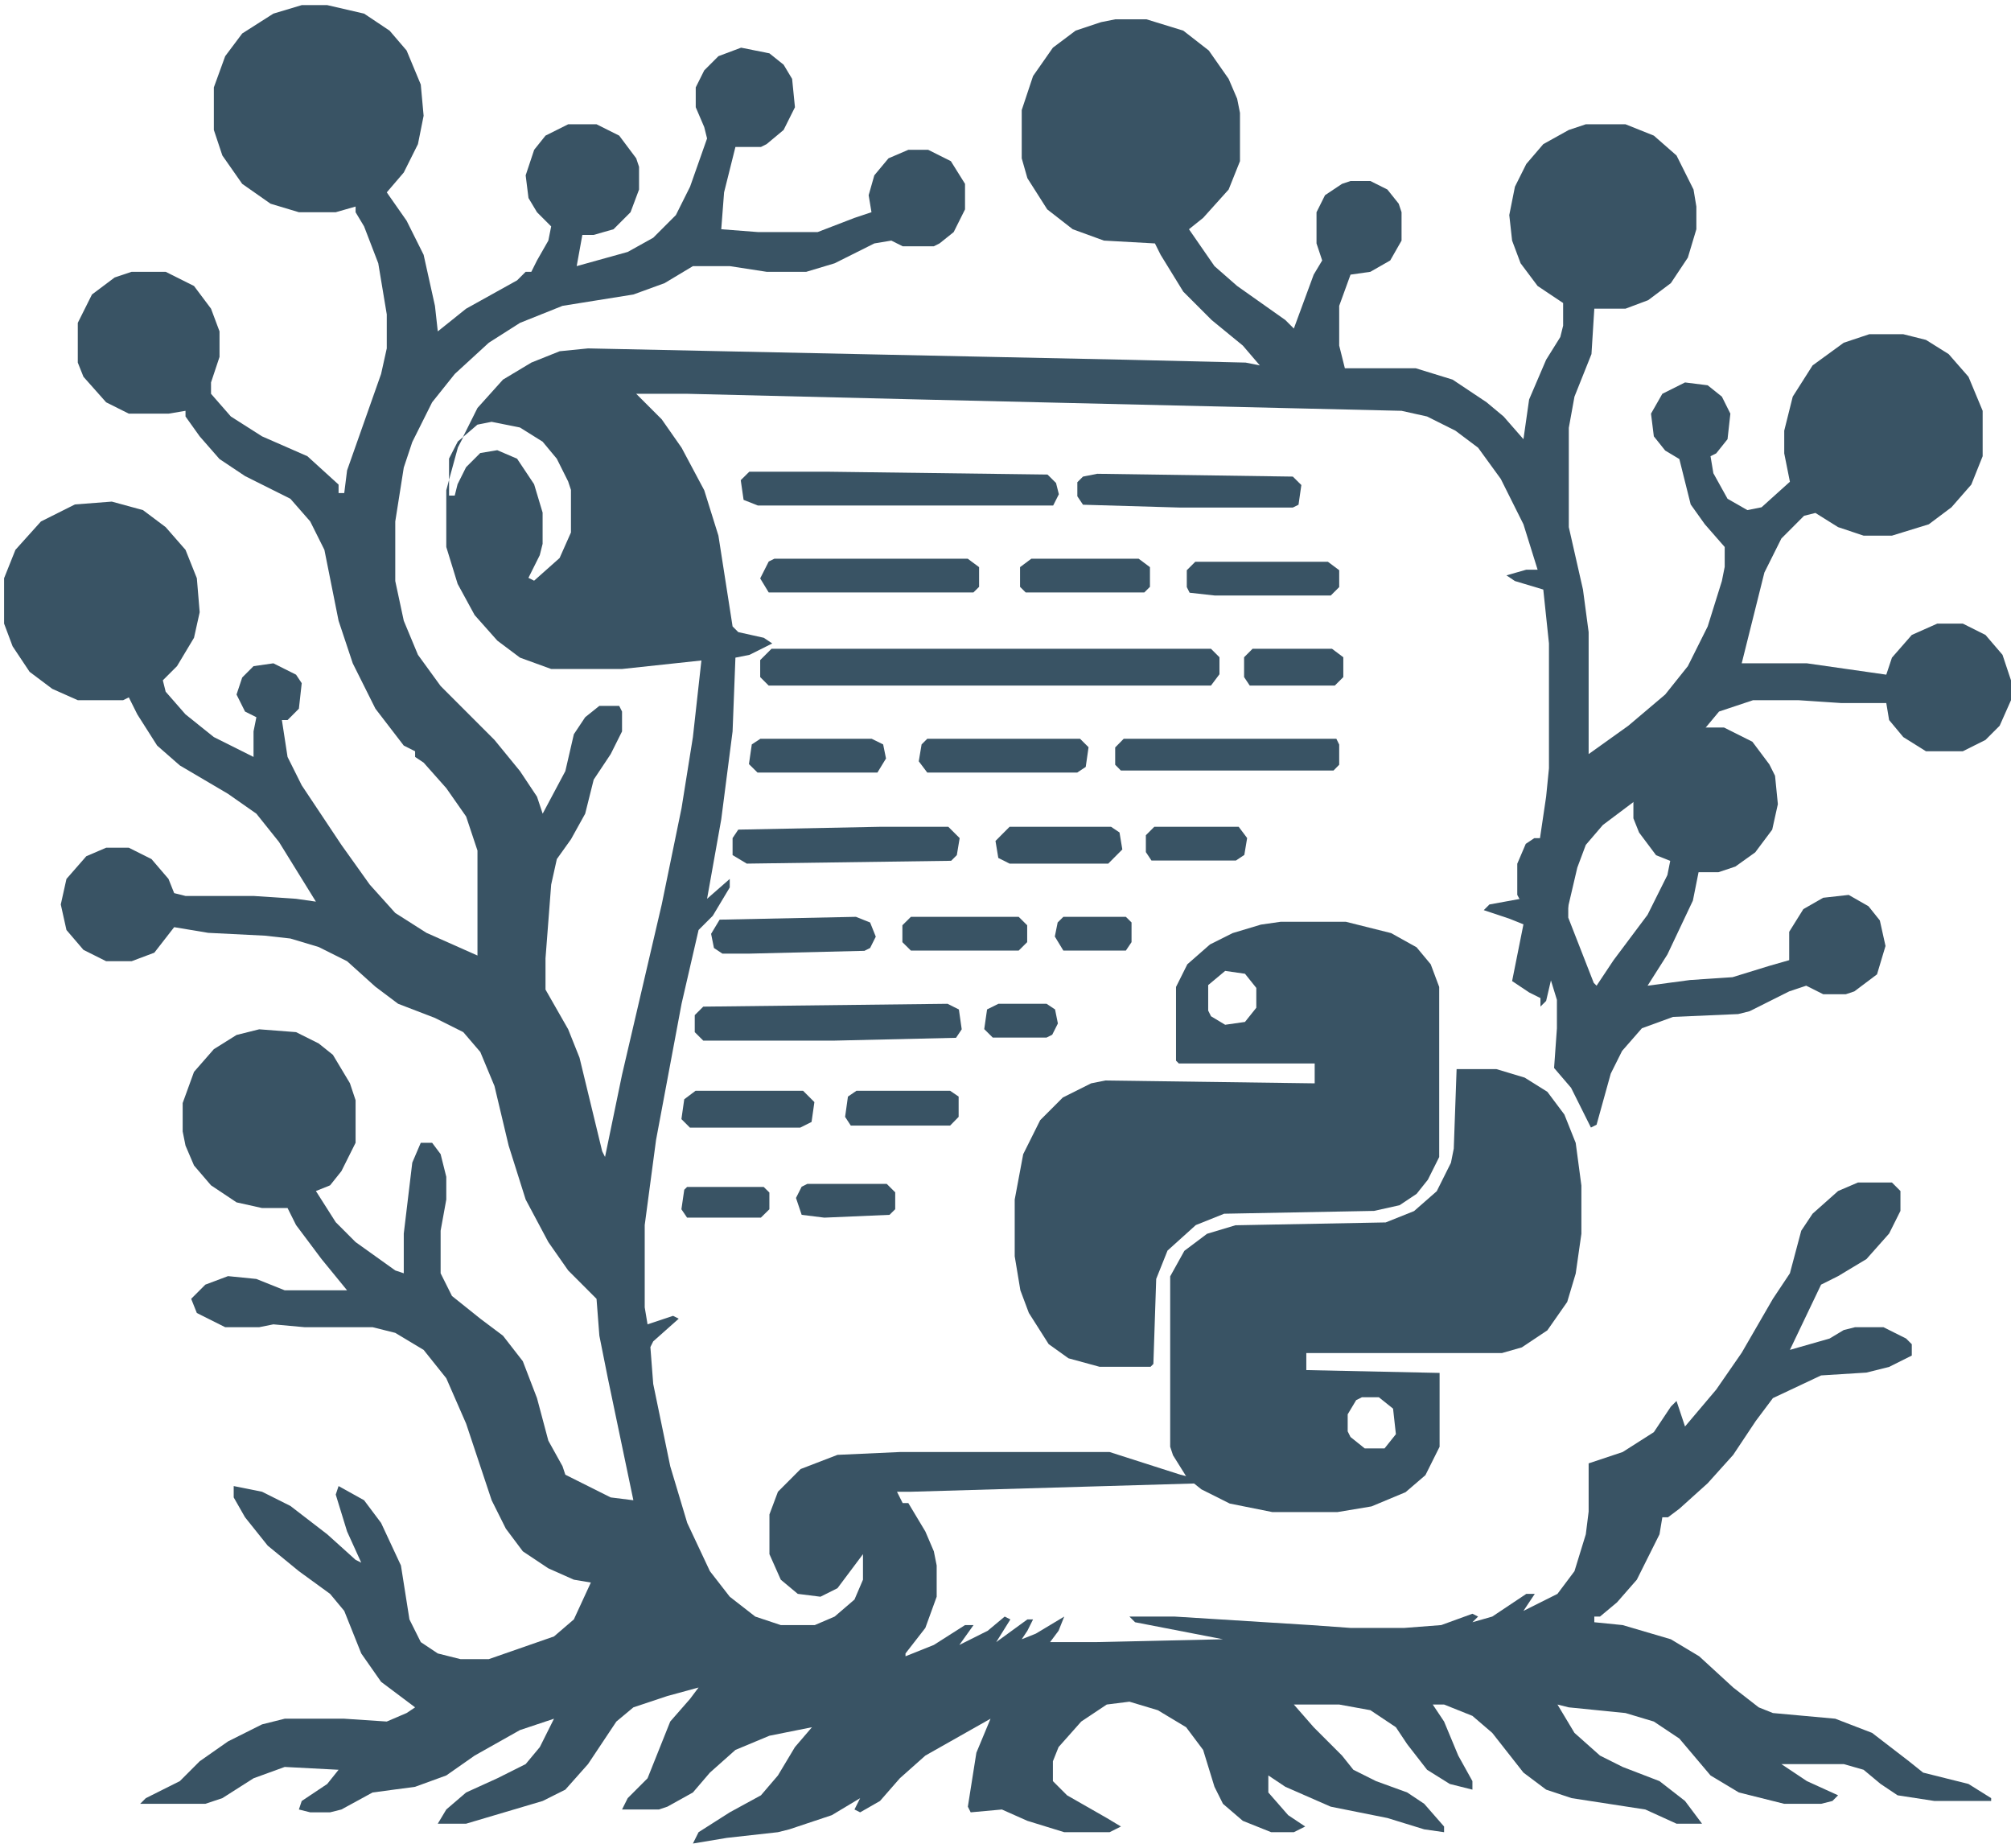
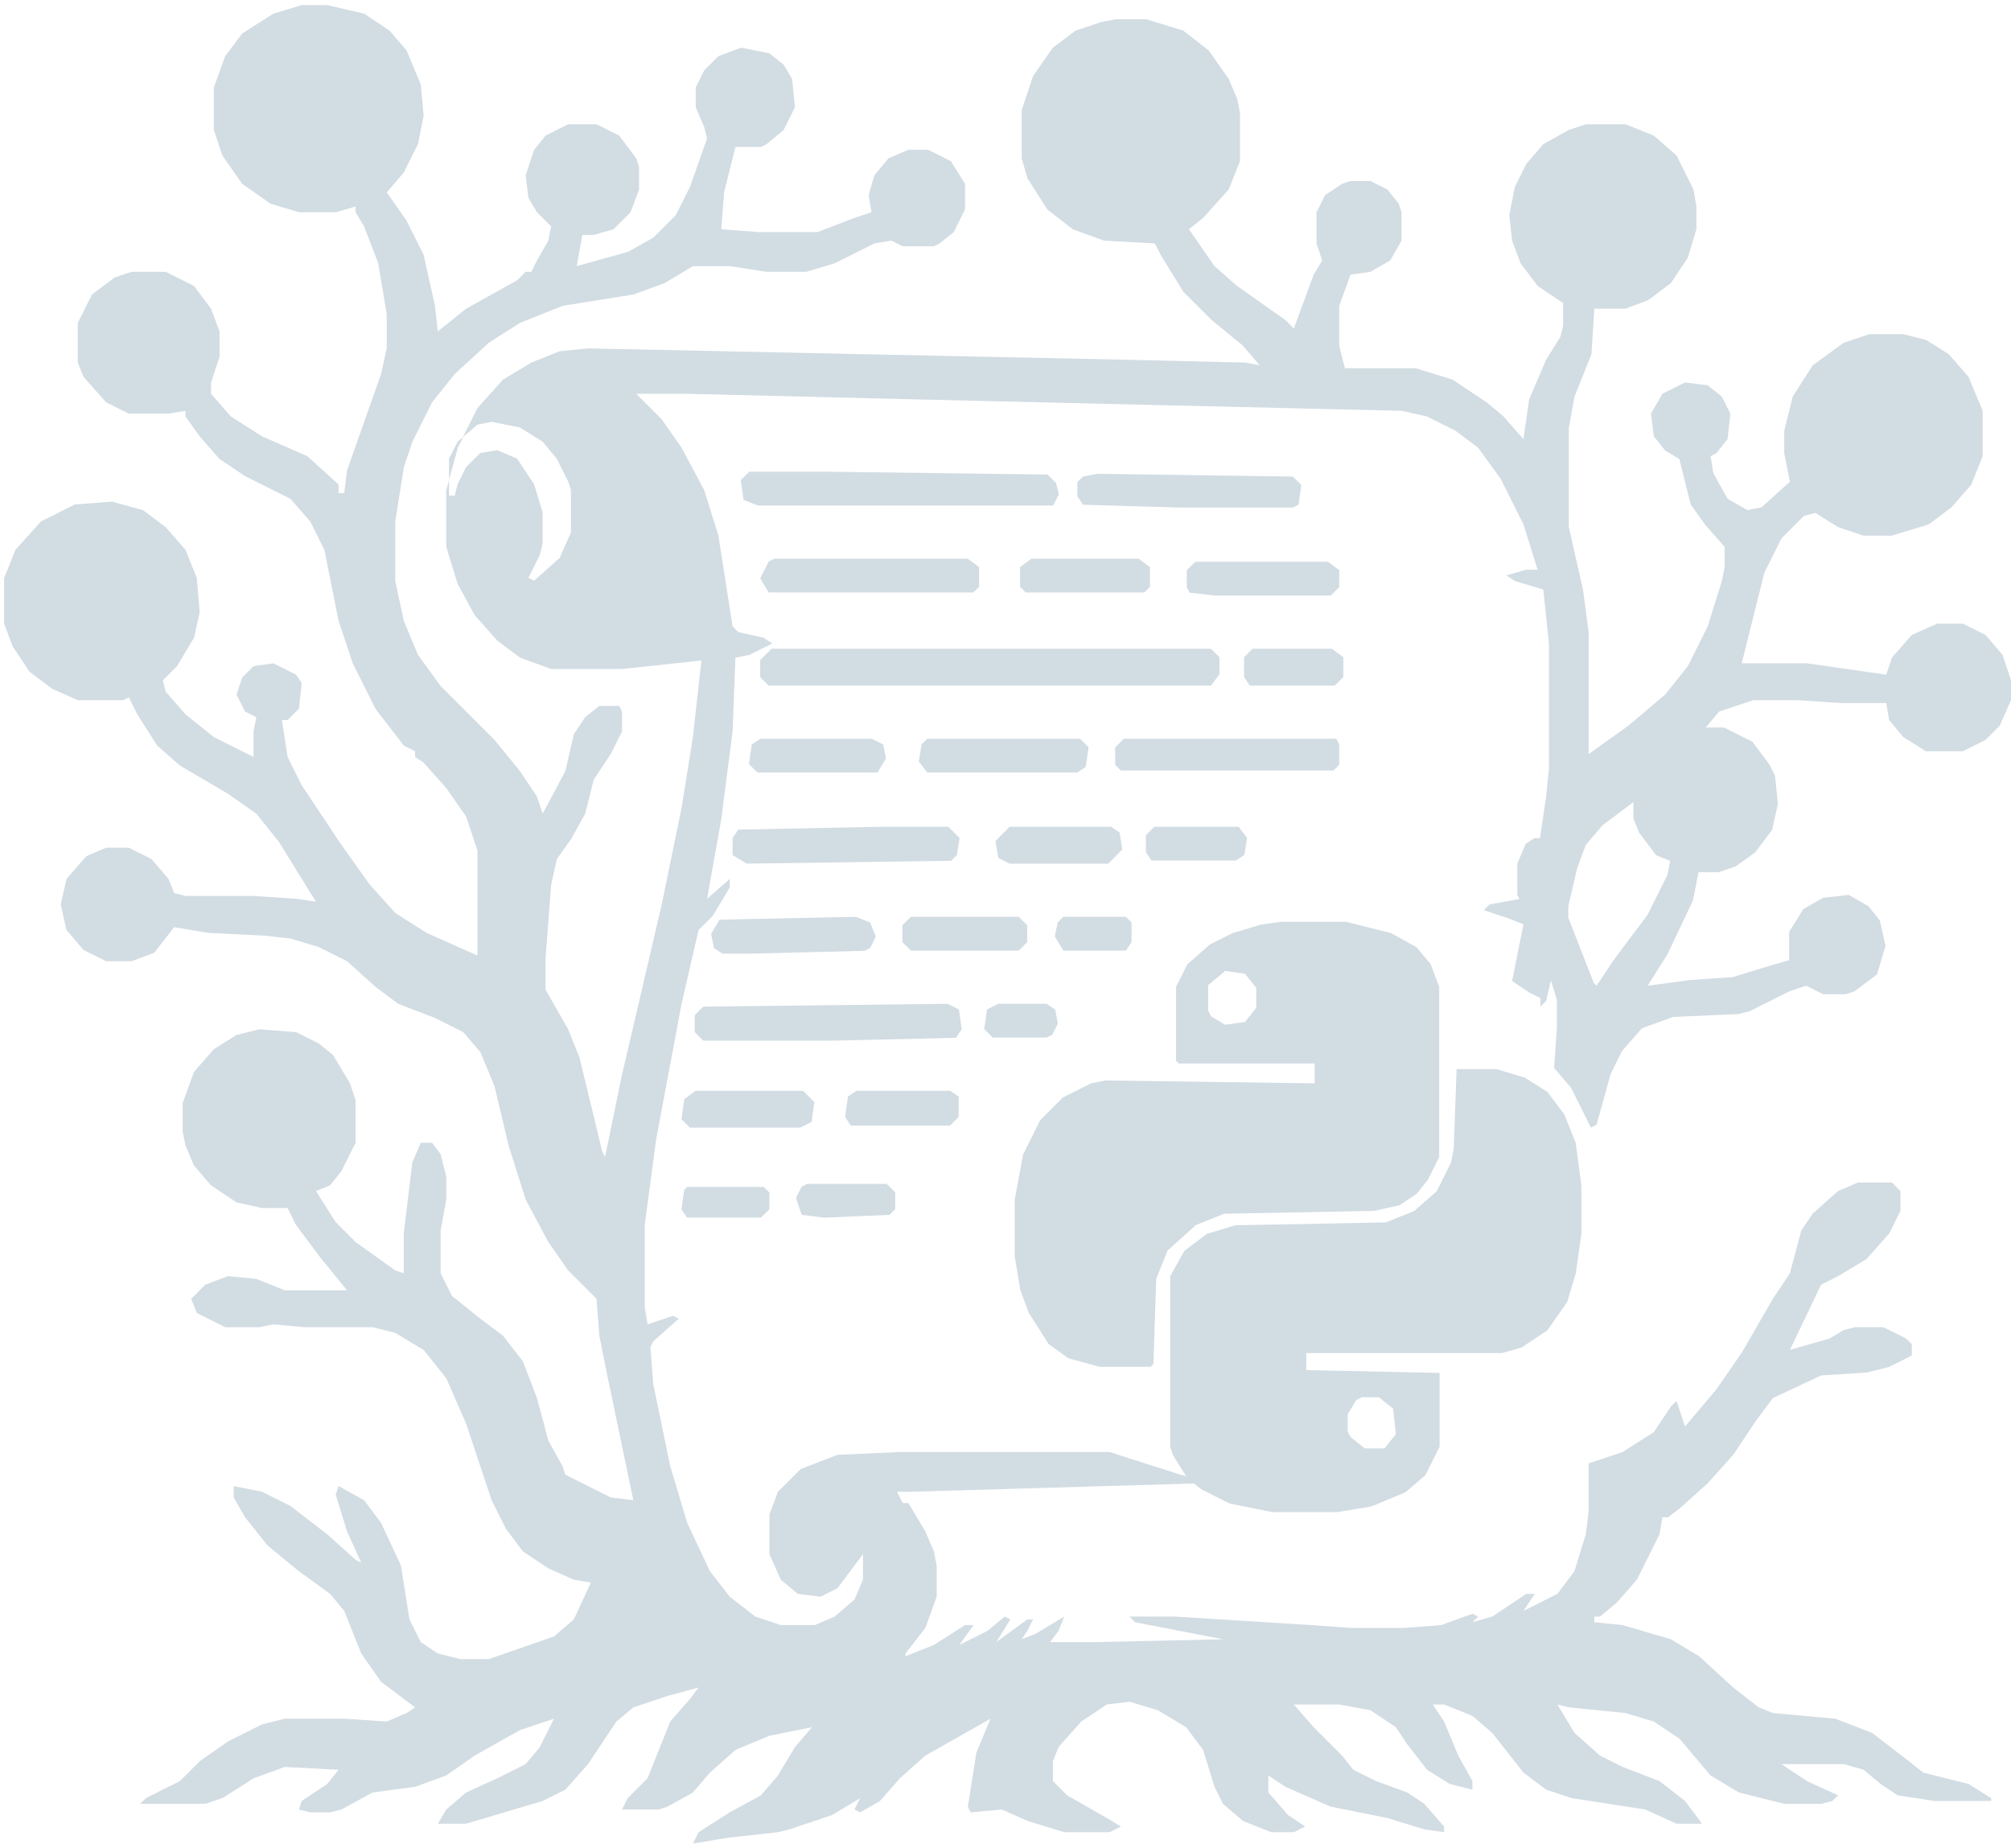
- <svg xmlns="http://www.w3.org/2000/svg" width="1966" height="1806" xml:space="preserve" overflow="hidden">
-   <g transform="translate(-962 -334)">
-     <g>
-       <path d="M1256.97 339 1281.92 339 1317.94 347.319 1342.88 363.958 1359.51 383.37 1373.36 416.648 1376.14 447.153 1370.59 474.884 1356.74 502.616 1340.11 522.028 1359.51 549.759 1376.14 583.037 1387.22 632.954 1389.99 657.912 1417.7 635.727 1467.58 607.996 1475.9 599.676 1481.44 599.676 1486.98 588.584 1498.07 569.171 1500.84 555.306 1486.98 541.44 1478.67 527.574 1475.9 505.389 1484.21 480.431 1495.3 466.565 1517.47 455.472 1545.18 455.472 1567.35 466.565 1583.97 488.75 1586.75 497.069 1586.75 519.254 1578.43 541.44 1561.8 558.079 1542.41 563.625 1531.32 563.625 1525.78 594.129 1575.66 580.264 1600.6 566.398 1622.77 544.213 1636.63 516.481 1653.25 469.338 1650.48 458.245 1642.17 438.833 1642.17 419.421 1650.48 402.782 1664.34 388.917 1686.51 380.597 1714.22 386.144 1728.08 397.236 1736.39 411.102 1739.16 438.833 1728.08 461.019 1711.45 474.884 1705.91 477.657 1680.97 477.657 1669.88 522.028 1667.11 558.079 1703.14 560.852 1761.33 560.852 1797.36 546.986 1813.98 541.44 1811.21 524.801 1816.75 505.389 1830.61 488.75 1850.01 480.431 1869.41 480.431 1891.58 491.523 1905.43 513.708 1905.43 538.667 1894.35 560.852 1880.49 571.944 1874.95 574.718 1844.47 574.718 1833.38 569.171 1816.75 571.944 1777.96 591.356 1750.25 599.676 1711.45 599.676 1675.42 594.129 1639.4 594.129 1611.69 610.769 1581.2 621.861 1511.92 632.954 1470.36 649.593 1439.87 669.005 1406.62 699.51 1384.45 727.241 1365.05 766.065 1356.74 791.023 1348.42 843.713 1348.42 901.949 1356.74 940.773 1370.59 974.051 1392.76 1004.56 1445.42 1057.25 1470.36 1087.75 1486.98 1112.71 1492.53 1129.35 1514.69 1087.75 1523.01 1051.7 1534.09 1035.06 1547.95 1023.97 1567.35 1023.97 1570.12 1029.51 1570.12 1048.93 1559.03 1071.11 1542.41 1096.07 1534.09 1129.35 1520.24 1154.31 1506.38 1173.72 1500.84 1198.68 1495.3 1270.78 1495.3 1301.28 1517.47 1340.11 1528.55 1367.84 1550.72 1459.35 1553.49 1464.9 1570.12 1384.48 1608.92 1218.09 1628.31 1123.8 1639.4 1054.47 1647.71 979.597 1570.12 987.917 1500.84 987.917 1470.36 976.824 1448.19 960.185 1426.02 935.227 1409.39 904.722 1398.3 868.672 1398.3 813.208 1401.02 803.034 1401.02 818.416 1406.56 818.416 1409.33 807.324 1417.64 790.685 1431.5 776.819 1448.13 774.046 1467.52 782.365 1484.15 807.324 1492.47 835.055 1492.47 865.56 1489.69 876.653 1478.61 898.838 1484.15 901.611 1509.09 879.426 1520.18 854.467 1520.18 812.87 1517.41 804.551 1506.32 782.365 1492.47 765.727 1470.3 751.861 1442.58 746.315 1428.73 749.088 1414.58 761.223 1428.79 732.787 1453.73 705.056 1481.44 688.417 1509.15 677.324 1536.86 674.551 2063.39 685.644 2179.78 688.417 2193.64 691.19 2177.01 671.778 2146.53 646.82 2118.81 619.088 2096.64 583.037 2091.1 571.944 2041.22 569.171 2010.74 558.079 1985.8 538.667 1966.4 508.162 1960.86 488.75 1960.86 441.606 1971.94 408.329 1991.34 380.597 2013.51 363.958 2038.45 355.639 2052.31 352.866 2082.79 352.866 2118.81 363.958 2143.75 383.37 2163.15 411.102 2171.47 430.514 2174.24 444.379 2174.24 491.523 2163.15 519.254 2138.21 546.986 2124.36 558.079 2149.3 594.129 2171.47 613.541 2218.58 646.82 2226.89 655.139 2246.29 602.449 2254.6 588.584 2249.06 571.944 2249.06 541.44 2257.37 524.801 2274 513.708 2282.31 510.935 2301.71 510.935 2318.34 519.254 2329.42 533.12 2332.19 541.44 2332.19 569.171 2321.11 588.584 2301.71 599.676 2282.31 602.449 2271.23 632.954 2271.23 671.778 2276.77 693.963 2346.05 693.963 2382.08 705.056 2415.33 727.241 2431.96 741.107 2451.36 763.292 2456.9 724.468 2473.53 685.644 2487.38 663.458 2490.15 652.366 2490.15 630.181 2465.21 613.541 2448.58 591.356 2440.27 569.171 2437.5 544.213 2443.04 516.481 2454.13 494.296 2470.75 474.884 2495.7 461.019 2512.32 455.472 2551.12 455.472 2578.83 466.565 2601 485.977 2617.63 519.254 2620.4 535.893 2620.4 558.079 2612.08 585.811 2595.46 610.769 2573.29 627.408 2551.12 635.727 2520.64 635.727 2517.86 680.098 2501.24 721.695 2495.7 752.199 2495.7 849.259 2509.55 910.269 2515.09 951.866 2515.09 1071.11 2553.89 1043.38 2589.92 1012.88 2612.08 985.144 2631.48 946.319 2645.34 901.949 2648.11 888.084 2648.11 868.672 2628.71 846.486 2614.86 827.074 2603.77 782.704 2589.92 774.385 2578.83 760.519 2576.06 738.333 2587.14 718.921 2609.31 707.829 2631.48 710.602 2645.34 721.695 2653.65 738.333 2650.88 763.292 2639.8 777.158 2634.25 779.931 2637.03 796.57 2650.88 821.528 2670.28 832.62 2684.14 829.847 2711.85 804.889 2706.31 777.158 2706.31 754.972 2714.62 721.695 2734.02 691.19 2764.5 669.005 2789.44 660.685 2822.7 660.685 2844.86 666.232 2867.03 680.098 2886.43 702.283 2900.29 735.56 2900.29 779.931 2889.2 807.662 2869.81 829.847 2847.64 846.486 2811.61 857.579 2783.9 857.579 2758.96 849.259 2736.79 835.394 2725.7 838.167 2703.53 860.352 2686.91 893.63 2664.74 982.371 2728.47 982.371 2806.07 993.463 2811.61 976.824 2831.01 954.639 2855.95 943.546 2880.89 943.546 2903.06 954.639 2919.69 974.051 2928 999.009 2928 1018.42 2916.92 1043.38 2903.06 1057.25 2880.89 1068.34 2844.86 1068.34 2822.7 1054.47 2808.84 1037.83 2806.07 1021.19 2761.73 1021.19 2720.16 1018.42 2675.82 1018.42 2642.57 1029.51 2614.86 1062.79 2595.46 1084.98 2562.2 1115.48 2528.95 1140.44 2512.32 1159.85 2504.01 1182.04 2473.53 1312.37 2467.98 1317.92 2467.98 1309.6 2456.9 1304.06 2440.27 1292.96 2451.36 1237.5 2437.5 1231.95 2412.56 1223.63 2418.1 1218.09 2448.58 1212.54 2459.67 1212.54 2462.44 1187.58 2473.53 1112.71 2476.3 1084.98 2476.3 962.958 2470.75 910.269 2443.04 901.949 2434.73 896.403 2454.13 890.857 2465.21 890.857 2451.36 846.486 2429.19 802.116 2407.02 771.611 2384.85 754.972 2357.14 741.107 2332.19 735.56 1861.09 724.468 1633.86 718.921 1583.97 718.921 1608.92 743.88 1628.31 771.611 1650.48 813.208 1664.34 857.579 1678.19 946.319 1683.74 951.866 1708.68 957.412 1716.99 962.958 1694.82 974.051 1680.97 976.824 1678.19 1048.93 1667.11 1134.89 1653.25 1212.54 1675.42 1193.13 1675.42 1201.45 1658.8 1229.18 1644.94 1243.05 1628.31 1315.15 1603.37 1448.26 1592.29 1531.45 1592.29 1611.88 1595.06 1628.51 1620 1620.19 1625.54 1622.97 1600.6 1645.15 1597.83 1650.7 1600.6 1686.75 1617.23 1767.17 1633.86 1822.63 1656.03 1869.78 1675.42 1894.74 1700.36 1914.15 1725.31 1922.47 1758.56 1922.47 1777.96 1914.15 1797.36 1897.51 1805.67 1878.1 1805.67 1853.14 1780.73 1886.42 1764.1 1894.74 1741.93 1891.96 1725.31 1878.1 1714.22 1853.14 1714.22 1814.31 1722.53 1792.13 1744.7 1769.94 1780.73 1756.08 1841.69 1753.31 2046.76 1753.31 2116.04 1775.49 2138.21 1781.04 2138.21 1783.81 1852.78 1792.13 1838.92 1792.13 1844.47 1803.22 1850.01 1803.22 1866.64 1830.95 1874.95 1850.37 1877.72 1864.23 1877.72 1894.74 1866.64 1925.24 1847.24 1950.2 1847.24 1952.97 1874.95 1941.88 1905.43 1922.47 1913.75 1922.47 1899.89 1941.88 1927.6 1928.01 1944.23 1914.15 1949.77 1916.92 1935.92 1939.11 1966.4 1916.92 1971.94 1916.92 1966.4 1928.01 1960.86 1936.33 1974.71 1930.79 2002.42 1914.15 1996.88 1928.01 1988.57 1939.11 2032.91 1939.11 2157.61 1936.33 2071.7 1919.69 2066.16 1914.15 2110.5 1914.15 2243.52 1922.47 2282.31 1925.24 2334.97 1925.24 2370.99 1922.47 2401.47 1911.38 2407.02 1914.15 2401.47 1919.69 2420.87 1914.15 2454.13 1891.96 2462.44 1891.96 2451.36 1908.6 2484.61 1891.96 2501.24 1869.78 2512.32 1833.73 2515.09 1811.54 2515.09 1764.4 2548.35 1753.31 2578.83 1733.89 2595.46 1708.94 2601 1703.39 2609.31 1728.35 2639.8 1692.3 2664.74 1656.25 2695.22 1603.56 2711.85 1578.6 2722.93 1537 2734.02 1520.36 2758.96 1498.18 2778.36 1489.86 2811.61 1489.86 2819.92 1498.18 2819.92 1517.59 2808.84 1539.77 2786.67 1564.73 2758.96 1581.37 2742.33 1589.69 2711.85 1653.47 2750.64 1642.38 2764.5 1634.06 2775.59 1631.29 2803.3 1631.29 2825.47 1642.38 2831.01 1647.93 2831.01 1659.02 2808.84 1670.11 2786.67 1675.66 2742.33 1678.43 2695.22 1700.62 2678.59 1722.8 2656.42 1756.08 2631.48 1783.81 2603.77 1808.77 2592.69 1817.09 2587.14 1817.09 2584.37 1833.73 2562.2 1878.1 2542.8 1900.28 2526.18 1914.15 2520.64 1914.15 2520.64 1919.69 2548.35 1922.47 2595.46 1936.33 2623.17 1952.97 2656.42 1983.48 2681.36 2002.89 2695.22 2008.44 2756.19 2013.98 2792.21 2027.85 2828.24 2055.58 2842.09 2066.67 2886.43 2077.76 2908.6 2091.63 2908.6 2094.4 2853.18 2094.4 2817.15 2088.86 2800.53 2077.76 2783.9 2063.9 2764.5 2058.35 2703.53 2058.35 2728.47 2074.99 2758.96 2088.86 2753.42 2094.4 2742.33 2097.18 2706.31 2097.18 2661.97 2086.08 2634.25 2069.44 2603.77 2033.39 2578.83 2016.75 2551.12 2008.44 2495.7 2002.89 2484.61 2000.12 2501.24 2027.85 2526.18 2050.03 2548.35 2061.13 2584.37 2074.99 2609.31 2094.4 2625.94 2116.59 2601 2116.59 2570.52 2102.72 2498.47 2091.63 2473.53 2083.31 2451.36 2066.67 2420.87 2027.85 2401.47 2011.21 2373.76 2000.12 2362.68 2000.12 2373.76 2016.75 2387.62 2050.03 2401.47 2074.99 2401.47 2083.31 2379.31 2077.76 2357.14 2063.9 2337.74 2038.94 2326.65 2022.3 2301.71 2005.66 2271.23 2000.12 2226.89 2000.12 2246.29 2022.3 2274 2050.03 2285.08 2063.9 2307.25 2074.99 2337.74 2086.08 2354.36 2097.18 2373.76 2119.36 2373.76 2124.91 2354.36 2122.13 2318.34 2111.04 2262.92 2099.95 2218.58 2080.54 2201.95 2069.44 2201.95 2086.08 2221.35 2108.27 2237.97 2119.36 2226.89 2124.91 2204.72 2124.91 2177.01 2113.81 2157.61 2097.18 2149.3 2080.54 2138.21 2044.49 2121.58 2022.3 2093.87 2005.66 2066.16 1997.34 2043.99 2000.12 2019.05 2016.75 1996.88 2041.71 1991.34 2055.58 1991.34 2074.99 2005.2 2088.86 2043.99 2111.04 2057.85 2119.36 2046.76 2124.91 2002.42 2124.91 1966.4 2113.81 1941.46 2102.72 1910.97 2105.5 1908.2 2099.95 1916.52 2047.26 1930.37 2013.98 1866.64 2050.03 1841.69 2072.22 1822.3 2094.4 1802.9 2105.5 1797.36 2102.72 1802.9 2091.63 1775.19 2108.27 1733.62 2122.13 1722.53 2124.91 1672.65 2130.45 1639.4 2136 1644.94 2124.91 1675.42 2105.5 1705.91 2088.86 1722.53 2069.44 1739.16 2041.71 1755.79 2022.3 1714.22 2030.62 1680.97 2044.49 1656.03 2066.67 1639.4 2086.08 1614.46 2099.95 1606.14 2102.72 1570.12 2102.72 1575.66 2091.63 1595.06 2072.22 1617.23 2016.75 1636.63 1994.57 1644.94 1983.48 1614.46 1991.8 1581.2 2002.89 1564.58 2016.75 1536.86 2058.35 1514.69 2083.31 1492.53 2094.4 1417.7 2116.59 1389.99 2116.59 1398.3 2102.72 1417.7 2086.08 1448.19 2072.22 1475.9 2058.35 1489.75 2041.71 1503.61 2013.98 1470.36 2025.07 1426.02 2050.03 1398.3 2069.44 1367.82 2080.54 1326.25 2086.08 1295.77 2102.72 1284.69 2105.5 1265.29 2105.5 1254.2 2102.72 1256.97 2094.4 1281.92 2077.76 1293 2063.9 1240.35 2061.13 1209.86 2072.22 1179.38 2091.63 1162.75 2097.18 1099.02 2097.18 1104.56 2091.63 1137.81 2074.99 1157.21 2055.58 1184.92 2036.17 1218.18 2019.53 1240.35 2013.98 1298.54 2013.98 1340.11 2016.75 1359.51 2008.44 1367.82 2002.89 1334.57 1977.93 1315.17 1950.2 1298.54 1908.6 1284.69 1891.96 1254.2 1869.78 1223.72 1844.82 1201.55 1817.09 1190.47 1797.68 1190.47 1786.58 1218.18 1792.13 1245.89 1806 1281.92 1833.73 1309.63 1858.69 1315.17 1861.46 1301.31 1830.95 1290.23 1794.9 1293 1786.58 1317.94 1800.45 1334.57 1822.63 1353.97 1864.23 1362.28 1916.92 1373.36 1939.11 1389.99 1950.2 1412.16 1955.75 1439.87 1955.75 1503.61 1933.56 1523.01 1916.92 1539.64 1880.87 1523.01 1878.1 1498.07 1867 1473.13 1850.37 1456.5 1828.18 1442.64 1800.45 1417.7 1725.57 1398.3 1681.2 1376.14 1653.47 1348.42 1636.83 1326.25 1631.29 1259.75 1631.29 1229.26 1628.51 1215.41 1631.29 1182.15 1631.29 1154.44 1617.42 1148.9 1603.56 1162.75 1589.69 1184.92 1581.37 1212.64 1584.14 1240.35 1595.24 1301.31 1595.24 1276.37 1564.73 1251.43 1531.45 1243.12 1514.82 1218.18 1514.82 1193.24 1509.27 1168.3 1492.63 1151.67 1473.22 1143.36 1453.81 1140.58 1439.94 1140.58 1412.21 1151.67 1381.7 1171.07 1359.52 1193.24 1345.65 1215.41 1340.11 1251.43 1342.88 1273.6 1353.97 1287.46 1365.06 1304.08 1392.8 1309.63 1409.44 1309.63 1451.03 1295.77 1478.76 1284.69 1492.63 1270.83 1498.18 1290.23 1528.68 1309.63 1548.09 1348.42 1575.82 1356.74 1578.6 1356.74 1539.77 1365.05 1470.44 1373.36 1451.03 1384.45 1451.03 1392.76 1462.13 1398.3 1484.31 1398.3 1506.5 1392.76 1537 1392.76 1578.6 1403.85 1600.78 1431.56 1622.97 1453.73 1639.61 1473.13 1664.57 1486.98 1700.62 1498.07 1742.21 1511.92 1767.17 1514.69 1775.49 1559.03 1797.68 1581.2 1800.45 1556.26 1681.2 1547.95 1639.61 1545.18 1603.56 1517.47 1575.82 1498.07 1548.09 1475.9 1506.5 1459.27 1453.81 1445.42 1395.57 1431.56 1362.29 1414.93 1342.88 1387.22 1329.01 1351.19 1315.15 1329.03 1298.51 1301.31 1273.55 1273.6 1259.69 1245.89 1251.37 1220.95 1248.59 1165.53 1245.82 1132.27 1240.27 1112.87 1265.23 1090.7 1273.55 1065.76 1273.55 1043.59 1262.46 1026.97 1243.05 1021.42 1218.09 1026.97 1193.13 1046.36 1170.94 1065.76 1162.63 1087.93 1162.63 1110.1 1173.72 1126.73 1193.13 1132.27 1207 1143.36 1209.77 1209.86 1209.77 1251.43 1212.54 1270.83 1215.31 1234.81 1157.08 1212.64 1129.35 1184.92 1109.94 1137.81 1082.2 1115.64 1062.79 1096.25 1032.29 1087.93 1015.65 1082.39 1018.42 1038.05 1018.42 1013.11 1007.33 990.94 990.69 974.314 965.732 966 943.546 966 899.176 977.085 871.445 1002.03 843.713 1035.28 827.074 1071.3 824.301 1101.79 832.62 1123.96 849.259 1143.36 871.445 1154.44 899.176 1157.21 932.454 1151.67 957.412 1135.04 985.144 1121.19 999.009 1123.96 1010.1 1143.36 1032.29 1171.07 1054.47 1209.86 1073.88 1209.86 1048.93 1212.64 1035.06 1201.55 1029.51 1193.24 1012.88 1198.78 996.236 1209.86 985.144 1229.26 982.371 1251.43 993.463 1256.97 1001.78 1254.2 1026.74 1243.12 1037.83 1237.58 1037.83 1243.12 1073.88 1256.97 1101.62 1295.77 1159.85 1323.48 1198.68 1348.42 1226.41 1378.91 1245.82 1428.79 1268 1428.79 1165.4 1417.7 1132.12 1398.3 1104.39 1376.14 1079.43 1367.82 1073.88 1367.82 1068.34 1356.74 1062.79 1329.03 1026.74 1306.86 982.371 1293 940.773 1279.14 871.445 1265.29 843.713 1245.89 821.528 1201.55 799.343 1176.61 782.704 1157.21 760.519 1143.36 741.107 1143.36 735.56 1126.73 738.333 1087.93 738.333 1065.76 727.241 1043.59 702.283 1038.05 688.417 1038.05 649.593 1051.91 621.861 1074.08 605.223 1090.7 599.676 1123.96 599.676 1151.67 613.541 1168.3 635.727 1176.61 657.912 1176.61 682.871 1168.3 707.829 1168.3 718.921 1187.69 741.107 1218.18 760.519 1262.52 779.931 1293 807.662 1293 815.982 1298.54 815.982 1301.31 793.797 1334.57 699.51 1340.11 674.551 1340.11 641.273 1331.8 591.356 1317.94 555.306 1309.63 541.44 1309.63 535.893 1290.23 541.44 1254.2 541.44 1226.49 533.12 1198.78 513.708 1179.38 485.977 1171.07 461.019 1171.07 419.421 1182.15 388.917 1198.78 366.732 1229.26 347.319 1256.97 339Z" fill="#395364" fill-rule="evenodd" fill-opacity="1" />
-       <path d="M1415 761 1409.64 771.435 1401 803 1401 782.238 1409.58 765.524 1415 761Z" fill="#395364" fill-rule="evenodd" fill-opacity="1" />
-       <path d="M2214.07 1235 2277.7 1235 2321.97 1246.08 2346.87 1259.94 2360.7 1276.56 2369 1298.73 2369 1464.97 2357.93 1487.13 2346.87 1500.99 2330.27 1512.07 2305.37 1517.61 2158.73 1520.38 2131.07 1531.46 2103.4 1556.4 2092.33 1584.11 2089.57 1667.23 2086.8 1670 2037 1670 2006.57 1661.69 1987.2 1647.83 1967.83 1617.36 1959.53 1595.19 1954 1561.94 1954 1506.53 1962.3 1462.2 1978.9 1428.95 2001.03 1406.78 2028.7 1392.93 2042.53 1390.16 2247.27 1392.93 2247.27 1373.53 2114.47 1373.53 2111.7 1370.76 2111.7 1298.73 2122.77 1276.56 2144.9 1257.17 2167.03 1246.08 2194.7 1237.77 2214.07 1235ZM2159.75 1283.03 2143.15 1296.89 2143.15 1321.82 2145.92 1327.37 2159.75 1335.68 2179.12 1332.91 2190.19 1319.05 2190.19 1299.66 2179.12 1285.81 2159.75 1283.03Z" fill="#395364" fill-rule="evenodd" fill-opacity="1" />
-       <path d="M2386.01 1379 2424.83 1379 2452.55 1387.33 2474.73 1401.21 2491.37 1423.41 2502.45 1451.17 2508 1492.8 2508 1539.99 2502.45 1578.85 2494.14 1606.6 2474.73 1634.36 2449.78 1651.01 2430.37 1656.56 2239.08 1656.56 2239.08 1673.22 2369.38 1675.99 2369.38 1748.16 2355.52 1775.92 2336.11 1792.57 2302.84 1806.45 2269.57 1812 2205.81 1812 2164.22 1803.67 2136.5 1789.79 2122.64 1778.69 2108.77 1756.49 2106 1748.16 2106 1581.62 2119.86 1556.64 2142.04 1539.99 2169.77 1531.66 2316.7 1528.88 2344.43 1517.78 2366.61 1498.35 2380.47 1470.6 2383.24 1456.72 2386.01 1379ZM2293.39 1699.79 2287.84 1702.57 2279.53 1716.45 2279.53 1733.1 2282.3 1738.65 2296.16 1749.76 2315.57 1749.76 2326.66 1735.88 2323.89 1710.9 2310.02 1699.79 2293.39 1699.79Z" fill="#395364" fill-rule="evenodd" fill-opacity="1" />
-       <path d="M2611.47 1045.14 2647.47 1045.14 2675.16 1059.01 2691.78 1081.19 2697.32 1092.28 2700.08 1120.02 2694.55 1144.97 2677.93 1167.16 2658.55 1181.02 2641.93 1186.57 2622.55 1186.57 2617.01 1214.3 2592.08 1266.99 2572.7 1297.49 2614.24 1291.94 2655.78 1289.17 2691.78 1278.08 2711.16 1272.53 2711.16 1244.8 2725.01 1222.62 2744.39 1211.53 2769.32 1208.75 2788.7 1219.85 2799.78 1233.71 2805.32 1258.67 2797.01 1286.4 2774.85 1303.04 2766.55 1305.81 2744.39 1305.81 2727.78 1297.49 2711.16 1303.04 2672.39 1322.45 2661.32 1325.22 2597.62 1327.99 2567.16 1339.09 2547.78 1361.27 2536.7 1383.45 2522.85 1433.37 2517.32 1436.14 2497.93 1397.32 2481.31 1377.91 2484.08 1339.09 2484.08 1311.36 2461.93 1239.26 2445.32 1208.75 2445.32 1178.25 2453.62 1158.84 2461.93 1153.29 2478.55 1153.29 2489.62 1167.16 2495.16 1181.02 2495.16 1230.94 2520.08 1294.72 2522.85 1297.49 2539.47 1272.53 2572.7 1228.16 2592.08 1189.34 2594.85 1175.48 2581.01 1169.93 2564.39 1147.75 2558.85 1133.88 2558.85 1100.6 2567.16 1078.42 2586.55 1056.23 2600.39 1047.92Z" fill="#395364" fill-rule="evenodd" fill-opacity="1" />
-       <path d="M1716.26 968.131 2145.86 968.131 2154.18 976.438 2154.18 993.054 2145.86 1004.13 1713.49 1004.13 1705.18 995.823 1705.18 979.208Z" fill="#395364" fill-rule="evenodd" fill-opacity="1" />
-       <path d="M1694.51 795.103 1772.26 795.103 1986.07 797.853 1994.4 806.103 1997.17 817.103 1991.62 828.103 1702.84 828.103 1688.95 822.603 1686.17 803.353Z" fill="#395364" fill-rule="evenodd" fill-opacity="1" />
-       <path d="M1888.32 1315.18 1899.43 1320.72 1902.2 1340.11 1896.65 1348.42 1777.26 1351.18 1649.53 1351.18 1641.2 1342.88 1641.2 1326.26 1649.53 1317.95Z" fill="#395364" fill-rule="evenodd" fill-opacity="1" />
-       <path d="M1822.49 1142.16 1889.09 1142.16 1900.19 1153.23 1897.42 1169.85 1891.87 1175.39 1692.07 1178.16 1678.19 1169.85 1678.19 1153.23 1683.74 1144.93Z" fill="#395364" fill-rule="evenodd" fill-opacity="1" />
-       <path d="M1719.07 880.116 1908.06 880.116 1919.18 888.366 1919.18 907.616 1913.62 913.116 1713.52 913.116 1705.18 899.366 1713.52 882.866Z" fill="#395364" fill-rule="evenodd" fill-opacity="1" />
-       <path d="M2060.55 1056.15 2268.46 1056.15 2271.23 1061.78 2271.23 1081.51 2265.69 1087.15 2057.78 1087.15 2052.23 1081.51 2052.23 1064.6Z" fill="#395364" fill-rule="evenodd" fill-opacity="1" />
-       <path d="M2034.63 797.104 2225.91 799.854 2234.23 808.104 2231.46 827.354 2225.91 830.104 2115.02 830.104 2020.77 827.354 2015.23 819.104 2015.23 805.354 2020.77 799.854Z" fill="#395364" fill-rule="evenodd" fill-opacity="1" />
-       <path d="M1868.5 1056.14 2017.9 1056.14 2026.2 1064.39 2023.43 1083.64 2015.13 1089.14 1868.5 1089.14 1860.2 1078.14 1862.97 1061.64Z" fill="#395364" fill-rule="evenodd" fill-opacity="1" />
-       <path d="M1798.76 1230.17 1812.64 1235.71 1818.19 1249.56 1812.64 1260.63 1807.09 1263.4 1693.28 1266.17 1668.29 1266.17 1659.97 1260.63 1657.19 1246.79 1665.52 1232.94Z" fill="#395364" fill-rule="evenodd" fill-opacity="1" />
-       <path d="M2130.52 883.117 2260.2 883.117 2271.24 891.367 2271.24 907.867 2262.96 916.117 2149.83 916.117 2125 913.367 2122.24 907.867 2122.24 891.367Z" fill="#395364" fill-rule="evenodd" fill-opacity="1" />
-       <path d="M1642 1400.2 1747.1 1400.2 1758.17 1411.27 1755.4 1430.66 1744.34 1436.2 1636.46 1436.2 1628.17 1427.89 1630.93 1408.51Z" fill="#395364" fill-rule="evenodd" fill-opacity="1" />
-       <path d="M1705.34 1056.14 1814.22 1056.14 1825.39 1061.64 1828.18 1075.39 1819.8 1089.14 1702.55 1089.14 1694.18 1080.89 1696.97 1061.64Z" fill="#395364" fill-rule="evenodd" fill-opacity="1" />
-       <path d="M1948.99 1142.16 2048.19 1142.16 2056.46 1147.7 2059.21 1164.31 2045.44 1178.16 1948.99 1178.16 1937.97 1172.62 1935.21 1156Z" fill="#395364" fill-rule="evenodd" fill-opacity="1" />
-       <path d="M1970.26 880.116 2075.17 880.116 2086.22 888.366 2086.22 907.616 2080.69 913.116 1964.74 913.116 1959.22 907.616 1959.22 888.366Z" fill="#395364" fill-rule="evenodd" fill-opacity="1" />
-       <path d="M1852.52 1230.17 1957.88 1230.17 1966.2 1238.42 1966.2 1254.92 1957.88 1263.17 1852.52 1263.17 1844.2 1254.92 1844.2 1238.42Z" fill="#395364" fill-rule="evenodd" fill-opacity="1" />
-       <path d="M1799.29 1400.2 1890.87 1400.2 1899.19 1405.87 1899.19 1425.7 1890.87 1434.2 1793.74 1434.2 1788.19 1425.7 1790.97 1405.87Z" fill="#395364" fill-rule="evenodd" fill-opacity="1" />
-       <path d="M2186.56 968.131 2264.16 968.131 2275.25 976.438 2275.25 995.823 2266.94 1004.13 2183.79 1004.13 2178.25 995.823 2178.25 976.438Z" fill="#395364" fill-rule="evenodd" fill-opacity="1" />
-       <path d="M2090.48 1142.16 2172.98 1142.16 2181.23 1153.16 2178.48 1169.66 2170.23 1175.16 2087.73 1175.16 2082.23 1166.91 2082.23 1150.41Z" fill="#395364" fill-rule="evenodd" fill-opacity="1" />
-       <path d="M1751.27 1491.21 1828.87 1491.21 1837.18 1499.46 1837.18 1515.96 1831.64 1521.46 1767.9 1524.21 1745.73 1521.46 1740.18 1504.96 1745.73 1493.96Z" fill="#395364" fill-rule="evenodd" fill-opacity="1" />
-       <path d="M1633.71 1494.21 1708.62 1494.21 1714.16 1499.66 1714.16 1516.03 1705.84 1524.21 1633.71 1524.21 1628.16 1516.03 1630.94 1496.94Z" fill="#395364" fill-rule="evenodd" fill-opacity="1" />
-       <path d="M2001.56 1230.17 2062.67 1230.17 2068.22 1235.67 2068.22 1254.92 2062.67 1263.17 2001.56 1263.17 1993.22 1249.42 1996 1235.67Z" fill="#395364" fill-rule="evenodd" fill-opacity="1" />
-       <path d="M1938.06 1315.18 1985.14 1315.18 1993.44 1320.68 1996.21 1334.43 1990.67 1345.43 1985.14 1348.18 1932.52 1348.18 1924.21 1339.93 1926.98 1320.68Z" fill="#395364" fill-rule="evenodd" fill-opacity="1" />
-     </g>
+ <svg xmlns="http://www.w3.org/2000/svg" width="1966" height="1806" overflow="hidden">
+   <g fill="#d2dce3" fill-rule="evenodd">
+     <path d="M294.97 5h24.95l36.02 8.319 24.94 16.639 16.63 19.412 13.85 33.278 2.78 30.505-5.55 27.731-13.85 27.732-16.63 19.412 19.4 27.731 16.63 33.278 11.08 49.917 2.77 24.958 27.71-22.185 49.88-27.731 8.32-8.32h5.54l5.54-11.092 11.09-19.413 2.77-13.865-13.86-13.866-8.31-13.866-2.77-22.185 8.31-24.958 11.09-13.866 22.17-11.093h27.71l22.17 11.093 16.62 22.185 2.78 8.319v22.185l-8.32 22.186-16.63 16.639-19.39 5.546h-11.09l-5.54 30.504 49.88-13.865 24.94-13.866 22.17-22.185 13.86-27.732 16.62-47.143-2.77-11.093-8.31-19.412V85.421l8.31-16.639 13.86-13.865 22.17-8.32 27.71 5.547 13.86 11.092 8.31 13.866 2.77 27.731-11.08 22.186-16.63 13.865-5.54 2.773h-24.94l-11.09 44.371-2.77 36.051 36.03 2.773h58.19l36.03-13.866 16.62-5.546-2.77-16.639 5.54-19.412 13.86-16.639 19.4-8.319h19.4l22.17 11.092 13.85 22.185v24.959l-11.08 22.185-13.86 11.092-5.54 2.774h-30.48l-11.09-5.547-16.63 2.773-38.79 19.412-27.71 8.32h-38.8l-36.03-5.547H677.4l-27.71 16.64-30.49 11.092-69.28 11.093-41.56 16.639-30.49 19.412-33.25 30.505-22.17 27.731-19.4 38.824-8.31 24.958-8.32 52.69v58.236l8.32 38.824 13.85 33.278 22.17 30.509 52.66 52.69 24.94 30.5 16.62 24.96 5.55 16.64 22.16-41.6 8.32-36.05 11.08-16.64 13.86-11.09h19.4l2.77 5.54v19.42l-11.09 22.18-16.62 24.96-8.32 33.28-13.85 24.96-13.86 19.41-5.54 24.96-5.54 72.1v30.5l22.17 38.83 11.08 27.73 22.17 91.51 2.77 5.55 16.63-80.42 38.8-166.39 19.39-94.29 11.09-69.33 8.31-74.873-77.59 8.32h-69.28l-30.48-11.093-22.17-16.639-22.17-24.958-16.63-30.505-11.09-36.05v-55.464l2.72-10.174v15.382h5.54l2.77-11.092 8.31-16.639 13.86-13.866 16.63-2.773 19.39 8.319 16.63 24.959 8.32 27.731v30.505l-2.78 11.093-11.08 22.185 5.54 2.773 24.94-22.185 11.09-24.959V478.87l-2.77-8.319-11.09-22.186-13.85-16.638-22.17-13.866-27.72-5.546-13.85 2.773-14.15 12.135 14.21-28.436 24.94-27.731 27.71-16.639 27.71-11.093 27.71-2.773 526.53 11.093 116.39 2.773 13.86 2.773-16.63-19.412-30.48-24.958-27.72-27.732-22.17-36.051-5.54-11.093-49.88-2.773-30.48-11.092-24.94-19.412-19.4-30.505-5.54-19.412v-47.144l11.08-33.277 19.4-27.732 22.17-16.639 24.94-8.319 13.86-2.773h30.48l36.02 11.092 24.94 19.412 19.4 27.732 8.32 19.412 2.77 13.865v47.144l-11.09 27.731-24.94 27.732-13.85 11.093 24.94 36.05 22.17 19.412 47.11 33.279 8.31 8.319 19.4-52.69 8.31-13.865-5.54-16.64V207.44l8.31-16.639 16.63-11.093 8.31-2.773h19.4l16.63 8.319 11.08 13.866 2.77 8.32v27.731l-11.08 19.413-19.4 11.092-19.4 2.773-11.08 30.505v38.824l5.54 22.185h69.28l36.03 11.093 33.25 22.185 16.63 13.866 19.4 22.185 5.54-38.824 16.63-38.824 13.85-22.186 2.77-11.092v-22.185l-24.94-16.64-16.63-22.185-8.31-22.185-2.77-24.958 5.54-27.732 11.09-22.185 16.62-19.412 24.95-13.865 16.62-5.547h38.8l27.71 11.093 22.17 19.412 16.63 33.277 2.77 16.639v22.186l-8.32 27.732-16.62 24.958-22.17 16.639-22.17 8.319h-30.48l-2.78 44.371-16.62 41.597-5.54 30.504v97.06l13.85 61.01 5.54 41.597V737.11l38.8-27.73 36.03-30.5 22.16-27.736 19.4-38.825 13.86-44.37 2.77-13.865v-19.412l-19.4-22.186-13.85-19.412-11.09-44.37-13.85-8.319-11.09-13.866-2.77-22.186 11.08-19.412 22.17-11.092 22.17 2.773 13.86 11.093 8.31 16.638-2.77 24.959-11.08 13.866-5.55 2.773 2.78 16.639 13.85 24.958 19.4 11.092 13.86-2.773 27.71-24.958-5.54-27.731v-22.186l8.31-33.277 19.4-30.505 30.48-22.185 24.94-8.32h33.26l22.16 5.547 22.17 13.866 19.4 22.185 13.86 33.277v44.371l-11.09 27.731-19.39 22.185-22.17 16.639-36.03 11.093h-27.71l-24.94-8.32-22.17-13.865-11.09 2.773-22.17 22.185-16.62 33.278-22.17 88.741h63.73l77.6 11.092 5.54-16.639 19.4-22.185 24.94-11.093h24.94l22.17 11.093 16.63 19.412 8.31 24.958v19.411l-11.08 24.96-13.86 13.87-22.17 11.09h-36.03l-22.16-13.87-13.86-16.64-2.77-16.64h-44.34l-41.57-2.77h-44.34l-33.25 11.09-27.71 33.28-19.4 22.19-33.26 30.5-33.25 24.96-16.63 19.41-8.31 22.19-30.48 130.33-5.55 5.55v-8.32l-11.08-5.54-16.63-11.1 11.09-55.46-13.86-5.55-24.94-8.32 5.54-5.54 30.48-5.55h11.09l2.77-24.96 11.09-74.87 2.77-27.73V628.958l-5.55-52.689-27.71-8.32-8.31-5.546 19.4-5.546h11.08l-13.85-44.371-22.17-44.37-22.17-30.505-22.17-16.639-27.71-13.865-24.95-5.547-471.1-11.092-227.23-5.547h-49.89l24.95 24.959 19.39 27.731 22.17 41.597 13.86 44.371 13.85 88.74 5.55 5.547 24.94 5.546 8.31 5.546-22.17 11.093-13.85 2.773-2.78 72.106-11.08 85.96-13.86 77.65 22.17-19.41v8.32l-16.62 27.73-13.86 13.87-16.63 72.1-24.94 133.11-11.08 83.19v80.43l2.77 16.63 24.94-8.32 5.54 2.78-24.94 22.18-2.77 5.55 2.77 36.05 16.63 80.42 16.63 55.46 22.17 47.15 19.39 24.96 24.94 19.41 24.95 8.32h33.25l19.4-8.32 19.4-16.64 8.31-19.41v-24.96l-24.94 33.28-16.63 8.32-22.17-2.78-16.62-13.86-11.09-24.96v-38.83l8.31-22.18 22.17-22.19 36.03-13.86 60.96-2.77h205.07l69.28 22.18 22.17 5.55v2.77l-285.43 8.32h-13.86l5.55 11.09h5.54l16.63 27.73 8.31 19.42 2.77 13.86v30.51l-11.08 30.5-19.4 24.96v2.77l27.71-11.09 30.48-19.41h8.32l-13.86 19.41 27.71-13.87 16.63-13.86 5.54 2.77-13.85 22.19 30.48-22.19h5.54l-5.54 11.09-5.54 8.32 13.85-5.54 27.71-16.64-5.54 13.86-8.31 11.1h44.34l124.7-2.78-85.91-16.64-5.54-5.54h44.34l133.02 8.32 38.79 2.77h52.66l36.02-2.77 30.48-11.09 5.55 2.77-5.55 5.54 19.4-5.54 33.26-22.19h8.31l-11.08 16.64 33.25-16.64 16.63-22.18 11.08-36.05 2.77-22.19v-47.14l33.26-11.09 30.48-19.42 16.63-24.95 5.54-5.55 8.31 24.96 30.49-36.05 24.94-36.05 30.48-52.69 16.63-24.96 11.08-41.6 11.09-16.64 24.94-22.18 19.4-8.32h33.25l8.31 8.32v19.41l-11.08 22.18-22.17 24.96-27.71 16.64-16.63 8.32-30.48 63.78 38.79-11.09 13.86-8.32 11.09-2.77h27.71l22.17 11.09 5.54 5.55v11.09l-22.17 11.09-22.17 5.55-44.34 2.77-47.11 22.19-16.63 22.18-22.17 33.28-24.94 27.73-27.71 24.96-11.08 8.32h-5.55l-2.77 16.64-22.17 44.37-19.4 22.18-16.62 13.87h-5.54v5.54l27.71 2.78 47.11 13.86 27.71 16.64 33.25 30.51 24.94 19.41 13.86 5.55 60.97 5.54 36.02 13.87 36.03 27.73 13.85 11.09 44.34 11.09 22.17 13.87v2.77h-55.42l-36.03-5.54-16.62-11.1-16.63-13.86-19.4-5.55h-60.97l24.94 16.64 30.49 13.87-5.54 5.54-11.09 2.78h-36.02l-44.34-11.1-27.72-16.64-30.48-36.05-24.94-16.64-27.71-8.31-55.42-5.55-11.09-2.77 16.63 27.73 24.94 22.18 22.17 11.1 36.02 13.86 24.94 19.41 16.63 22.19H1639l-30.48-13.87-72.05-11.09-24.94-8.32-22.17-16.64-30.49-38.82-19.4-16.64-27.71-11.09h-11.08l11.08 16.63 13.86 33.28 13.85 24.96v8.32l-22.16-5.55-22.17-13.86-19.4-24.96-11.09-16.64-24.94-16.64-30.48-5.54h-44.34l19.4 22.18 27.71 27.73 11.08 13.87 22.17 11.09 30.49 11.09 16.62 11.1 19.4 22.18v5.55l-19.4-2.78-36.02-11.09-55.42-11.09-44.34-19.41-16.63-11.1v16.64l19.4 22.19 16.62 11.09-11.08 5.55h-22.17l-27.71-11.1-19.4-16.63-8.31-16.64-11.09-36.05-16.63-22.19-27.71-16.64-27.71-8.32-22.17 2.78-24.94 16.63-22.17 24.96-5.54 13.87v19.41l13.86 13.87 38.79 22.18 13.86 8.32-11.09 5.55h-44.34l-36.02-11.1-24.94-11.09-30.49 2.78-2.77-5.55 8.32-52.69 13.85-33.28-63.73 36.05-24.95 22.19-19.39 22.18-19.4 11.1-5.54-2.78 5.54-11.09-27.71 16.64-41.57 13.86-11.09 2.78-49.88 5.54-33.25 5.55 5.54-11.09 30.48-19.41 30.49-16.64 16.62-19.42 16.63-27.73 16.63-19.41-41.57 8.32-33.25 13.87-24.94 22.18-16.63 19.41-24.94 13.87-8.32 2.77h-36.02l5.54-11.09 19.4-19.41 22.17-55.47 19.4-22.18 8.31-11.09-30.48 8.32-33.26 11.09-16.62 13.86-27.72 41.6-22.17 24.96-22.16 11.09-74.83 22.19h-27.71l8.31-13.87 19.4-16.64 30.49-13.86 27.71-13.87 13.85-16.64 13.86-27.73-33.25 11.09-44.34 24.96-27.72 19.41-30.48 11.1-41.57 5.54-30.48 16.64-11.08 2.78h-19.4l-11.09-2.78 2.77-8.32 24.95-16.64L331 1729.9l-52.65-2.77-30.49 11.09-30.48 19.41-16.63 5.55h-63.73l5.54-5.55 33.25-16.64 19.4-19.41 27.71-19.41 33.26-16.64 22.17-5.55h58.19l41.57 2.77 19.4-8.31 8.31-5.55-33.25-24.96-19.4-27.73-16.63-41.6-13.85-16.64-30.49-22.18-30.48-24.96-22.17-27.73-11.08-19.41v-11.1l27.71 5.55 27.71 13.87 36.03 27.73 27.71 24.96 5.54 2.77-13.86-30.51-11.08-36.05 2.77-8.32 24.94 13.87 16.63 22.18 19.4 41.6 8.31 52.69 11.08 22.19 16.63 11.09 22.17 5.55h27.71l63.74-22.19 19.4-16.64 16.63-36.05-16.63-2.77-24.94-11.1-24.94-16.63-16.63-22.19-13.86-27.73-24.94-74.88-19.4-44.37-22.16-27.73-27.72-16.64-22.17-5.54h-66.5l-30.49-2.78-13.85 2.78h-33.26l-27.71-13.87-5.54-13.86 13.85-13.87 22.17-8.32 27.72 2.77 27.71 11.1h60.96l-24.94-30.51-24.94-33.28-8.31-16.63h-24.94l-24.94-5.55-24.94-16.64-16.63-19.41-8.31-19.41-2.78-13.87v-27.73l11.09-30.51 19.4-22.18 22.17-13.87 22.17-5.54 36.02 2.77 22.17 11.09 13.86 11.09 16.62 27.74 5.55 16.64v41.59l-13.86 27.73-11.08 13.87-13.86 5.55 19.4 30.5 19.4 19.41 38.79 27.73 8.32 2.78v-38.83l8.31-69.33 8.31-19.41h11.09l8.31 11.1 5.54 22.18v22.19l-5.54 30.5v41.6l11.09 22.18 27.71 22.19 22.17 16.64 19.4 24.96 13.85 36.05 11.09 41.59 13.85 24.96 2.77 8.32 44.34 22.19 22.17 2.77-24.94-119.25-8.31-41.59-2.77-36.05-27.71-27.74-19.4-27.73-22.17-41.59-16.63-52.69-13.85-58.24-13.86-33.28-16.63-19.41-27.71-13.87-36.03-13.86-22.16-16.64-27.72-24.96-27.71-13.86-27.71-8.32-24.94-2.78-55.42-2.77-33.26-5.55-19.4 24.96-22.17 8.32h-24.94l-22.17-11.09-16.62-19.41-5.55-24.96 5.55-24.96 19.39-22.19 19.4-8.31h22.17l22.17 11.09 16.63 19.41 5.54 13.87 11.09 2.77h66.5l41.57 2.77 19.4 2.77-36.02-58.23-22.17-27.73-27.72-19.41-47.11-27.74-22.17-19.41-19.39-30.5-8.32-16.64-5.54 2.77H76.05l-24.94-11.09-22.17-16.64-16.626-24.958L4 609.546v-44.37l11.085-27.731 24.945-27.732 33.25-16.639 36.02-2.773 30.49 8.319 22.17 16.639 19.4 22.186 11.08 27.731 2.77 33.278-5.54 24.958-16.63 27.732-13.85 13.865 2.77 11.091 19.4 22.19 27.71 22.18 38.79 19.41v-24.95l2.78-13.87-11.09-5.55-8.31-16.63 5.54-16.644 11.08-11.092 19.4-2.773 22.17 11.092 5.54 8.317-2.77 24.96-11.08 11.09h-5.54l5.54 36.05 13.85 27.74 38.8 58.23 27.71 38.83 24.94 27.73 30.49 19.41L466.79 934V831.4l-11.09-33.28-19.4-27.73-22.16-24.96-8.32-5.55v-5.54l-11.08-5.55-27.71-36.05-22.17-44.369L331 606.773l-13.86-69.328-13.85-27.732-19.4-22.185-44.34-22.185-24.94-16.639-19.4-22.185-13.85-19.412v-5.547l-16.63 2.773h-38.8l-22.17-11.092-22.17-24.958-5.54-13.866v-38.824l13.86-27.732 22.17-16.638 16.62-5.547h33.26l27.71 13.865 16.63 22.186 8.31 22.185v24.959l-8.31 24.958v11.092l19.39 22.186 30.49 19.412 44.34 19.412L331 473.662v8.32h5.54l2.77-22.185 33.26-94.287 5.54-24.959v-33.278l-8.31-49.917-13.86-36.05-8.31-13.866v-5.547l-19.4 5.547H292.2l-27.71-8.32-27.71-19.412-19.4-27.731-8.31-24.958V85.421l11.08-30.504 16.63-22.185 30.48-19.413L294.97 5z" />
+     <path d="M453 427l-5.36 10.435L439 469v-20.762l8.58-16.714L453 427zM1252.07 901h63.63l44.27 11.08 24.9 13.86 13.83 16.62 8.3 22.17v166.24l-11.07 22.16-11.06 13.86-16.6 11.08-24.9 5.54-146.64 2.77-27.66 11.08-27.67 24.94-11.07 27.71-2.76 83.12-2.77 2.77H1075l-30.43-8.31-19.37-13.86-19.37-30.47-8.3-22.17-5.53-33.25v-55.41l8.3-44.33 16.6-33.25 22.13-22.17 27.67-13.85 13.83-2.77 204.74 2.77v-19.4h-132.8l-2.77-2.77v-72.03l11.07-22.17 22.13-19.39 22.13-11.09 27.67-8.31 19.37-2.77zm-54.32 48.03l-16.6 13.86v24.93l2.77 5.55 13.83 8.31 19.37-2.77 11.07-13.86v-19.39l-11.07-13.85-19.37-2.78z" />
+     <path d="M1424.01 1045h38.82l27.72 8.33 22.18 13.88 16.64 22.2 11.08 27.76 5.55 41.63v47.19l-5.55 38.86-8.31 27.75-19.41 27.76-24.95 16.65-19.41 5.55h-191.29v16.66l130.3 2.77v72.17l-13.86 27.76-19.41 16.65-33.27 13.88-33.27 5.55h-63.76l-41.59-8.33-27.72-13.88-13.86-11.1-13.87-22.2-2.77-8.33v-166.54l13.86-24.98 22.18-16.65 27.73-8.33 146.93-2.78 27.73-11.1 22.18-19.43 13.86-27.75 2.77-13.88 2.77-77.72zm-92.62 320.79l-5.55 2.78-8.31 13.88v16.65l2.77 5.55 13.86 11.11h19.41l11.09-13.88-2.77-24.98-13.87-11.11h-16.63zM1649.47 711.14h36l27.69 13.87 16.62 22.18 5.54 11.09 2.76 27.74-5.53 24.95-16.62 22.19-19.38 13.86-16.62 5.55h-19.38l-5.54 27.73-24.93 52.69-19.38 30.5 41.54-5.55 41.54-2.77 36-11.09 19.38-5.55V910.8l13.85-22.18 19.38-11.09 24.93-2.78 19.38 11.1 11.08 13.86 5.54 24.96-8.31 27.73-22.16 16.64-8.3 2.77h-22.16l-16.61-8.32-16.62 5.55-38.77 19.41-11.07 2.77-63.7 2.77-30.46 11.1-19.38 22.18-11.08 22.18-13.85 49.92-5.53 2.77-19.39-38.82-16.62-19.41 2.77-38.82v-27.73l-22.15-72.1-16.61-30.51v-30.5l8.3-19.41 8.31-5.55h16.62l11.07 13.87 5.54 13.86v49.92l24.92 63.78 2.77 2.77 16.62-24.96 33.23-44.37 19.38-38.82 2.77-13.86-13.84-5.55-16.62-22.18-5.54-13.87V766.6l8.31-22.18 19.39-22.19 13.84-8.31zM754.26 634.131h429.6l8.32 8.307v16.616l-8.32 11.076H751.49l-8.31-8.307v-16.615zM732.51 461.103h77.75l213.81 2.75 8.33 8.25 2.77 11-5.55 11H740.84l-13.89-5.5-2.78-19.25zM926.32 981.18l11.11 5.54 2.77 19.39-5.55 8.31-119.39 2.76H687.53l-8.33-8.3v-16.62l8.33-8.31zM860.49 808.16h66.6l11.1 11.07-2.77 16.62-5.55 5.54-199.8 2.77-13.88-8.31v-16.62l5.55-8.3zM757.07 546.116h188.99l11.12 8.25v19.25l-5.56 5.5h-200.1l-8.34-13.75 8.34-16.5zM1098.55 722.15h207.91l2.77 5.63v19.73l-5.54 5.64h-207.91l-5.55-5.64V730.6zM1072.63 463.104l191.28 2.75 8.32 8.25-2.77 19.25-5.55 2.75h-110.89l-94.25-2.75-5.54-8.25v-13.75l5.54-5.5zM906.5 722.14h149.4l8.3 8.25-2.77 19.25-8.3 5.5H906.5l-8.3-11 2.77-16.5zM836.76 896.17l13.88 5.54 5.55 13.85-5.55 11.07-5.55 2.77-113.81 2.77h-24.99l-8.32-5.54-2.78-13.84 8.33-13.85zM1168.52 549.117h129.68l11.04 8.25v16.5l-8.28 8.25h-113.13l-24.83-2.75-2.76-5.5v-16.5zM680 1066.2h105.1l11.07 11.07-2.77 19.39-11.06 5.54H674.46l-8.29-8.31 2.76-19.38zM743.34 722.14h108.88l11.17 5.5 2.79 13.75-8.38 13.75H740.55l-8.37-8.25 2.79-19.25zM986.99 808.16h99.2l8.27 5.54 2.75 16.61-13.77 13.85h-96.45l-11.02-5.54-2.76-16.62zM1008.26 546.116h104.91l11.05 8.25v19.25l-5.53 5.5h-115.95l-5.52-5.5v-19.25zM890.52 896.17h105.36l8.32 8.25v16.5l-8.32 8.25H890.52l-8.32-8.25v-16.5zM837.29 1066.2h91.58l8.32 5.67v19.83l-8.32 8.5h-97.13l-5.55-8.5 2.78-19.83zM1224.56 634.131h77.6l11.09 8.307v19.385l-8.31 8.307h-83.15l-5.54-8.307v-19.385zM1128.48 808.16h82.5l8.25 11-2.75 16.5-8.25 5.5h-82.5l-5.5-8.25v-16.5zM789.27 1157.21h77.6l8.31 8.25v16.5l-5.54 5.5-63.74 2.75-22.17-2.75-5.55-16.5 5.55-11zM671.71 1160.21h74.91l5.54 5.45v16.37l-8.32 8.18h-72.13l-5.55-8.18 2.78-19.09zM1039.56 896.17h61.11l5.55 5.5v19.25l-5.55 8.25h-61.11l-8.34-13.75 2.78-13.75zM976.06 981.18h47.08l8.3 5.5 2.77 13.75-5.54 11-5.53 2.75h-52.62l-8.31-8.25 2.77-19.25z" />
  </g>
</svg>
